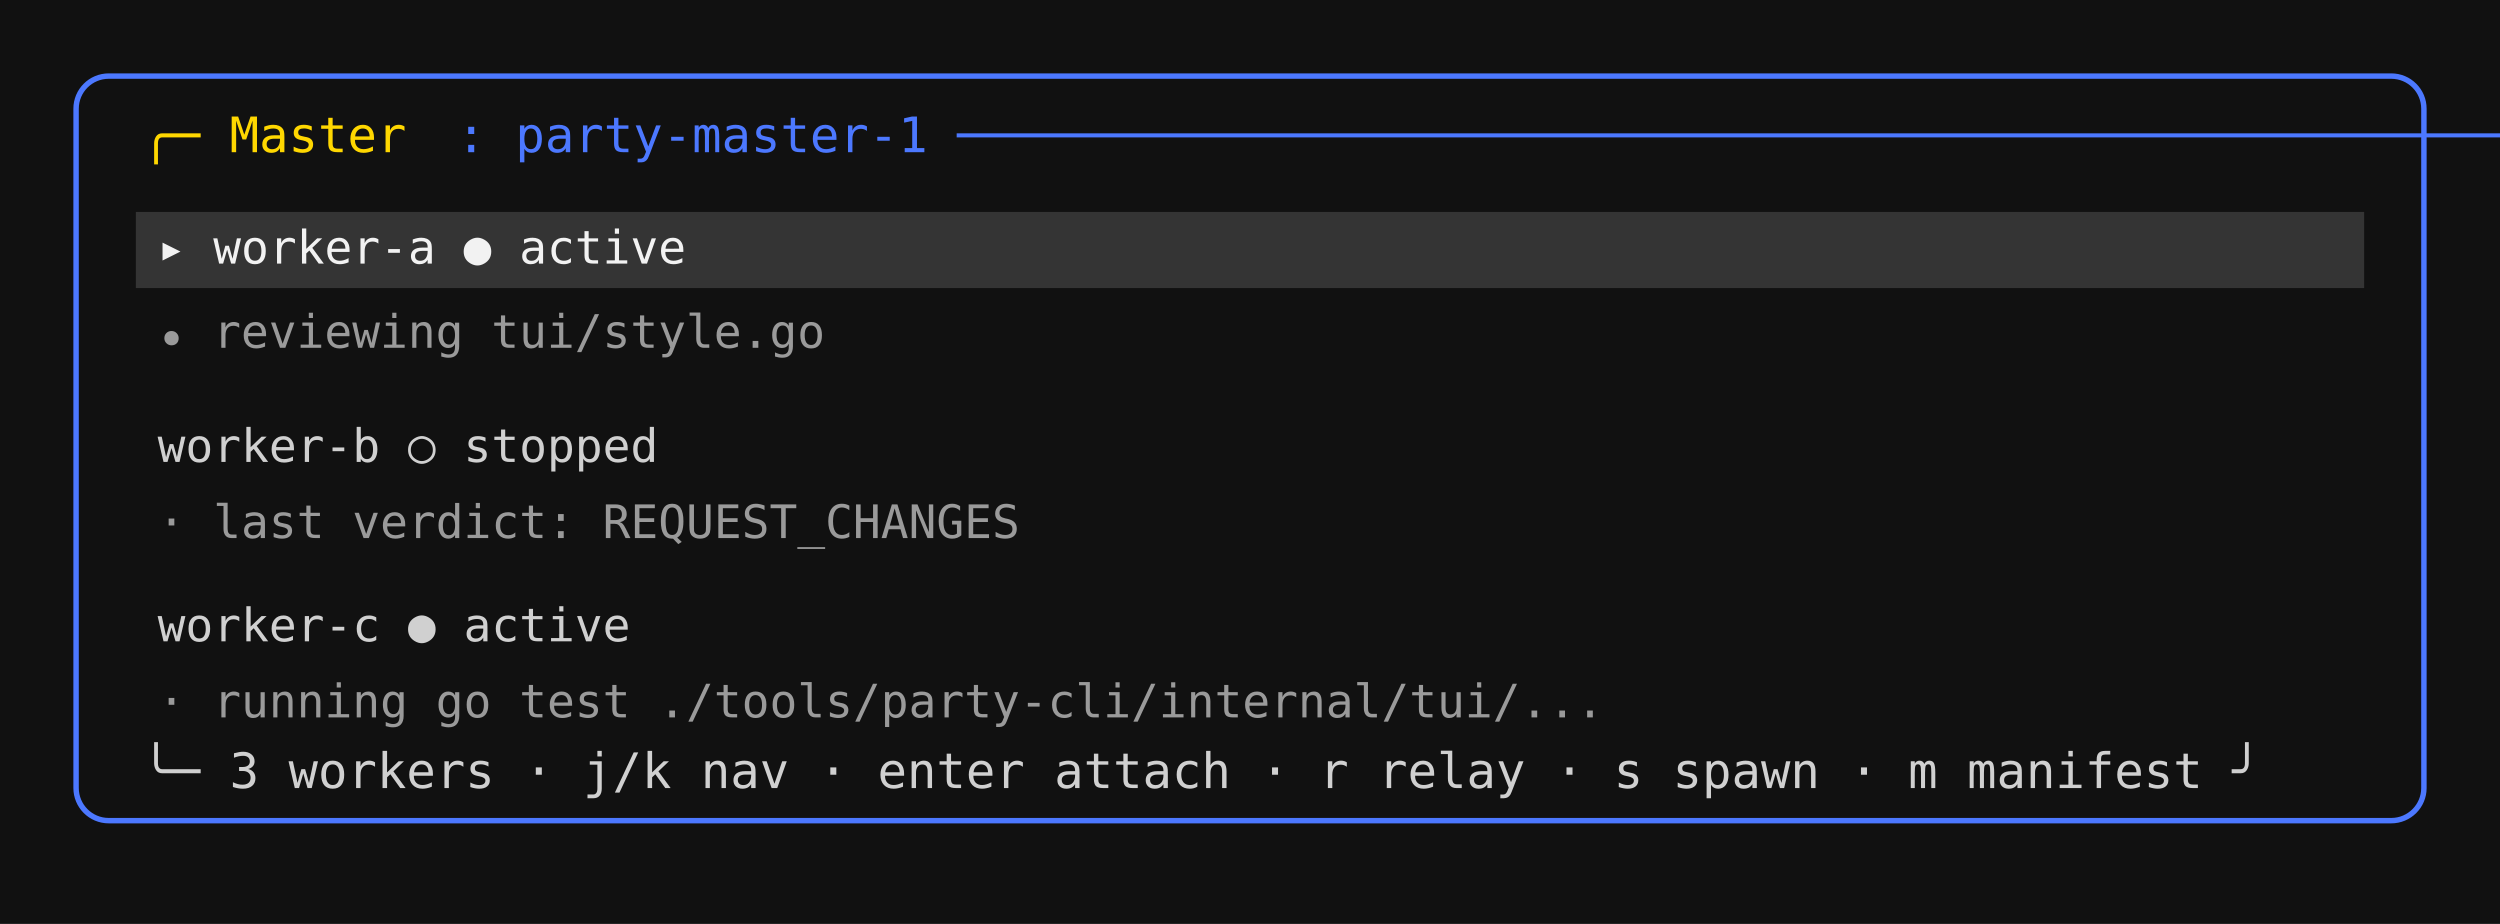
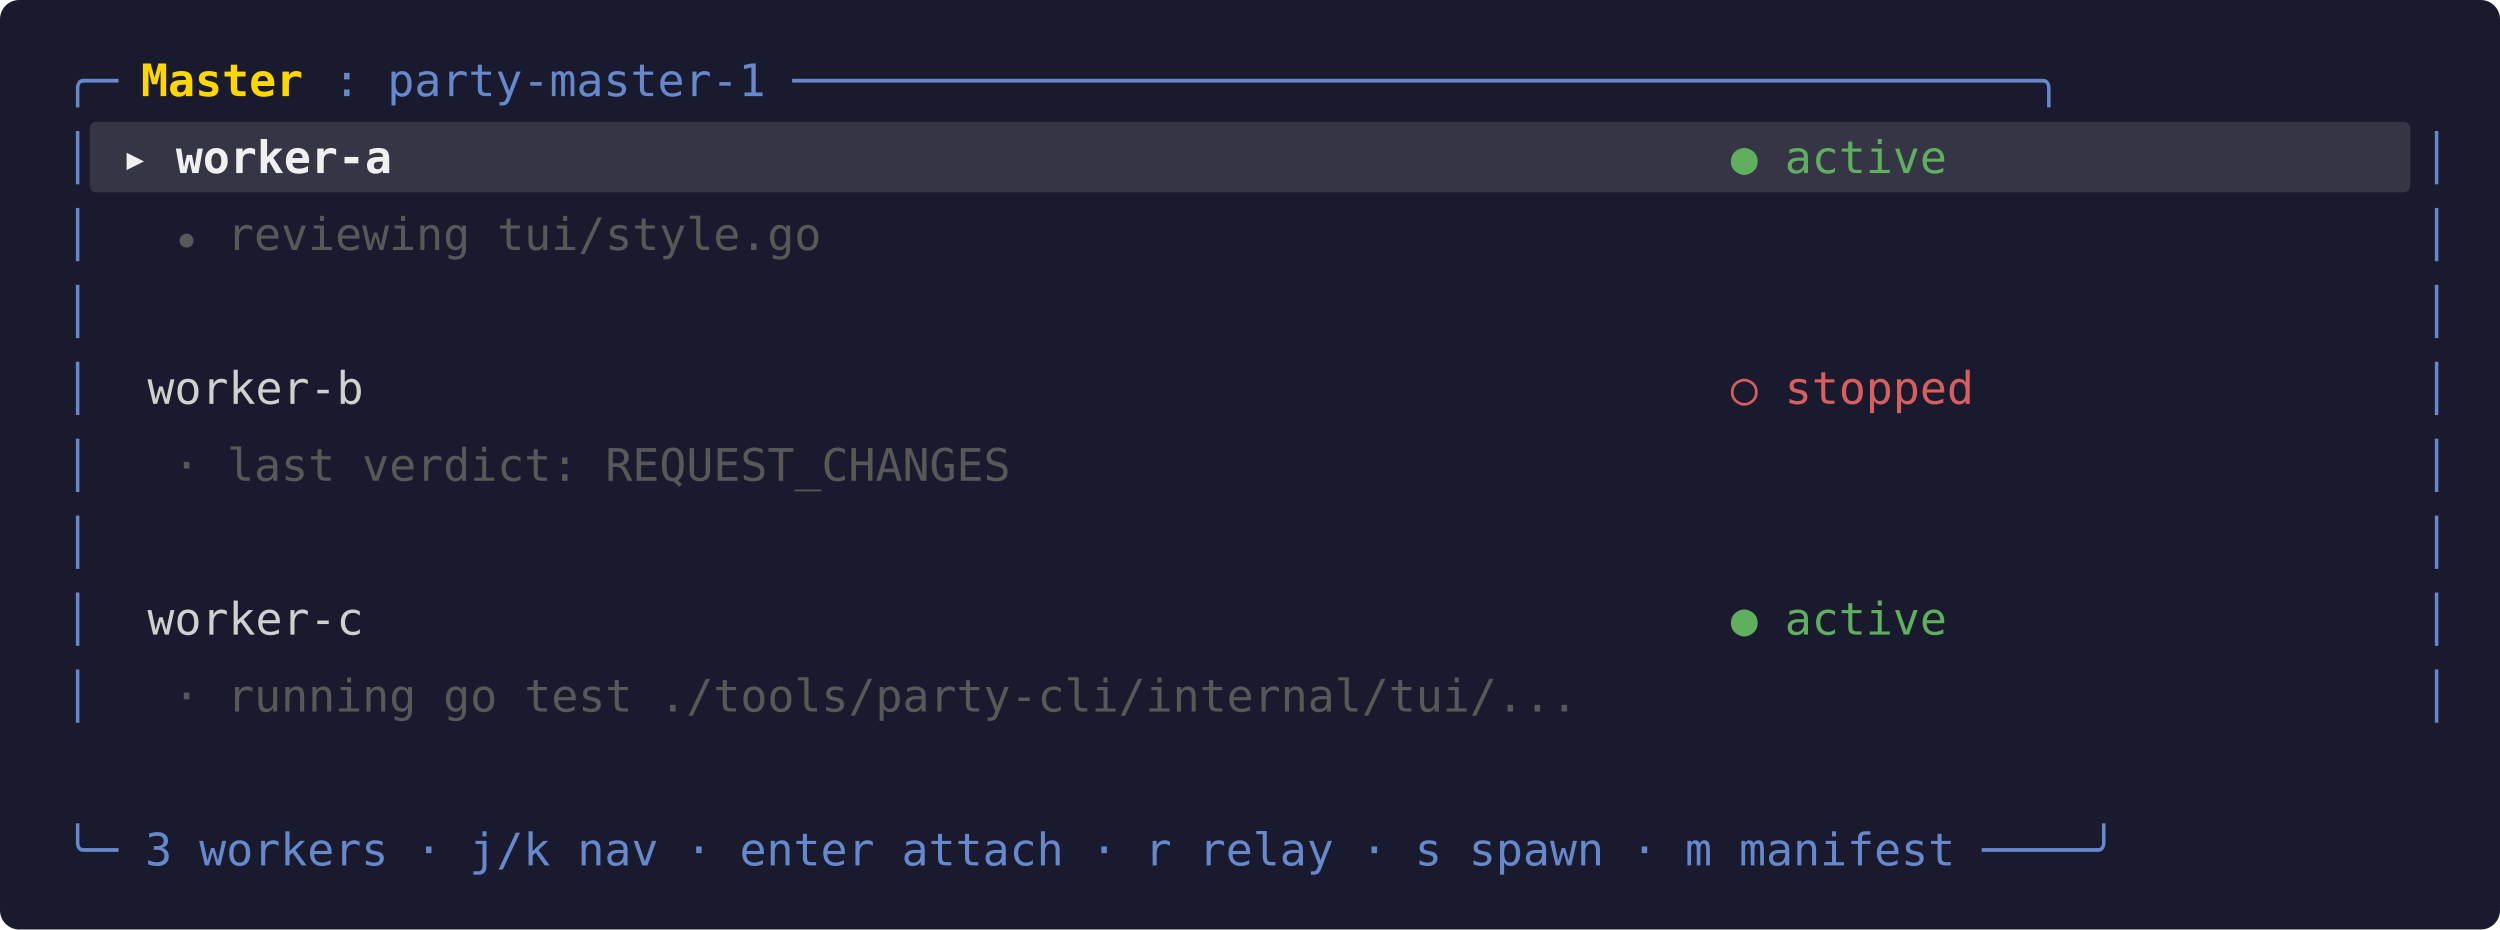
- <svg xmlns="http://www.w3.org/2000/svg" width="920" height="340" viewBox="0 0 920 340" role="img" aria-labelledby="title desc">
-   <rect width="920" height="340" fill="#111111" />
-   <rect x="28" y="28" width="864" height="274" rx="12" ry="12" fill="none" stroke="#4c78ff" stroke-width="2" />
-   <text x="52" y="56" font-family="Menlo, Monaco, monospace" font-size="18" fill="#ffd700">╭─ Master</text>
-   <text x="168" y="56" font-family="Menlo, Monaco, monospace" font-size="18" fill="#4c78ff">: party-master-1 ──────────────────────────────────────────────────────╮</text>
-   <rect x="50" y="78" width="820" height="28" fill="#d0d0d0" opacity="0.18" />
-   <text x="58" y="97" font-family="Menlo, Monaco, monospace" font-size="17" fill="#f2f2f2">▸ worker-a                               ● active</text>
-   <text x="58" y="128" font-family="Menlo, Monaco, monospace" font-size="17" fill="#9a9a9a">  ⏺ reviewing tui/style.go</text>
-   <text x="58" y="170" font-family="Menlo, Monaco, monospace" font-size="17" fill="#d0d0d0">  worker-b                               ○ stopped</text>
-   <text x="58" y="198" font-family="Menlo, Monaco, monospace" font-size="17" fill="#9a9a9a">  · last verdict: REQUEST_CHANGES</text>
-   <text x="58" y="236" font-family="Menlo, Monaco, monospace" font-size="17" fill="#d0d0d0">  worker-c                               ● active</text>
-   <text x="58" y="264" font-family="Menlo, Monaco, monospace" font-size="17" fill="#9a9a9a">  · running go test ./tools/party-cli/internal/tui/...</text>
-   <text x="52" y="290" font-family="Menlo, Monaco, monospace" font-size="18" fill="#d0d0d0">╰─ 3 workers · j/k nav · enter attach · r relay · s spawn · m manifest ╯</text>
+ <svg xmlns="http://www.w3.org/2000/svg" width="780" height="290" viewBox="0 0 780 290" role="img" aria-labelledby="title desc">
+   <style>
+     text { font-family: "JetBrains Mono", "Menlo", monospace; font-size: 14px; }
+     .border { fill: #6688cc; }
+     .gold { fill: #ffd700; font-weight: bold; }
+     .selected { fill: #f0f0f0; font-weight: bold; }
+     .inactive-title { fill: #d0d0d0; }
+     .green { fill: #5faf5f; }
+     .red { fill: #d75f5f; }
+     .muted { fill: #686868; }
+     .dim { fill: #585858; }
+   </style>
+   <rect width="780" height="290" rx="6" fill="#1a1a2e" />
+   <text x="20" y="30" class="border">╭─</text>
+   <text x="44" y="30" class="gold"> Master</text>
+   <text x="104" y="30" class="border">: party-master-1 ──────────────────────────────────────────────╮</text>
+   <rect x="28" y="38" width="724" height="22" rx="2" fill="#d0d0d0" opacity="0.15" />
+   <text x="20" y="54" class="border">│</text>
+   <text x="38" y="54" class="selected">▸ worker-a</text>
+   <text x="540" y="54" class="green">● active</text>
+   <text x="756" y="54" class="border">│</text>
+   <text x="20" y="78" class="border">│</text>
+   <text x="54" y="78" class="dim">⏺ reviewing tui/style.go</text>
+   <text x="756" y="78" class="border">│</text>
+   <text x="20" y="102" class="border">│</text>
+   <text x="756" y="102" class="border">│</text>
+   <text x="20" y="126" class="border">│</text>
+   <text x="46" y="126" class="inactive-title">worker-b</text>
+   <text x="540" y="126" class="red">○ stopped</text>
+   <text x="756" y="126" class="border">│</text>
+   <text x="20" y="150" class="border">│</text>
+   <text x="54" y="150" class="dim">· last verdict: REQUEST_CHANGES</text>
+   <text x="756" y="150" class="border">│</text>
+   <text x="20" y="174" class="border">│</text>
+   <text x="756" y="174" class="border">│</text>
+   <text x="20" y="198" class="border">│</text>
+   <text x="46" y="198" class="inactive-title">worker-c</text>
+   <text x="540" y="198" class="green">● active</text>
+   <text x="756" y="198" class="border">│</text>
+   <text x="20" y="222" class="border">│</text>
+   <text x="54" y="222" class="dim">· running go test ./tools/party-cli/internal/tui/...</text>
+   <text x="756" y="222" class="border">│</text>
+   <text x="20" y="270" class="border">╰─ 3 workers · j/k nav · enter attach · r relay · s spawn · m manifest ────╯</text>
</svg>
